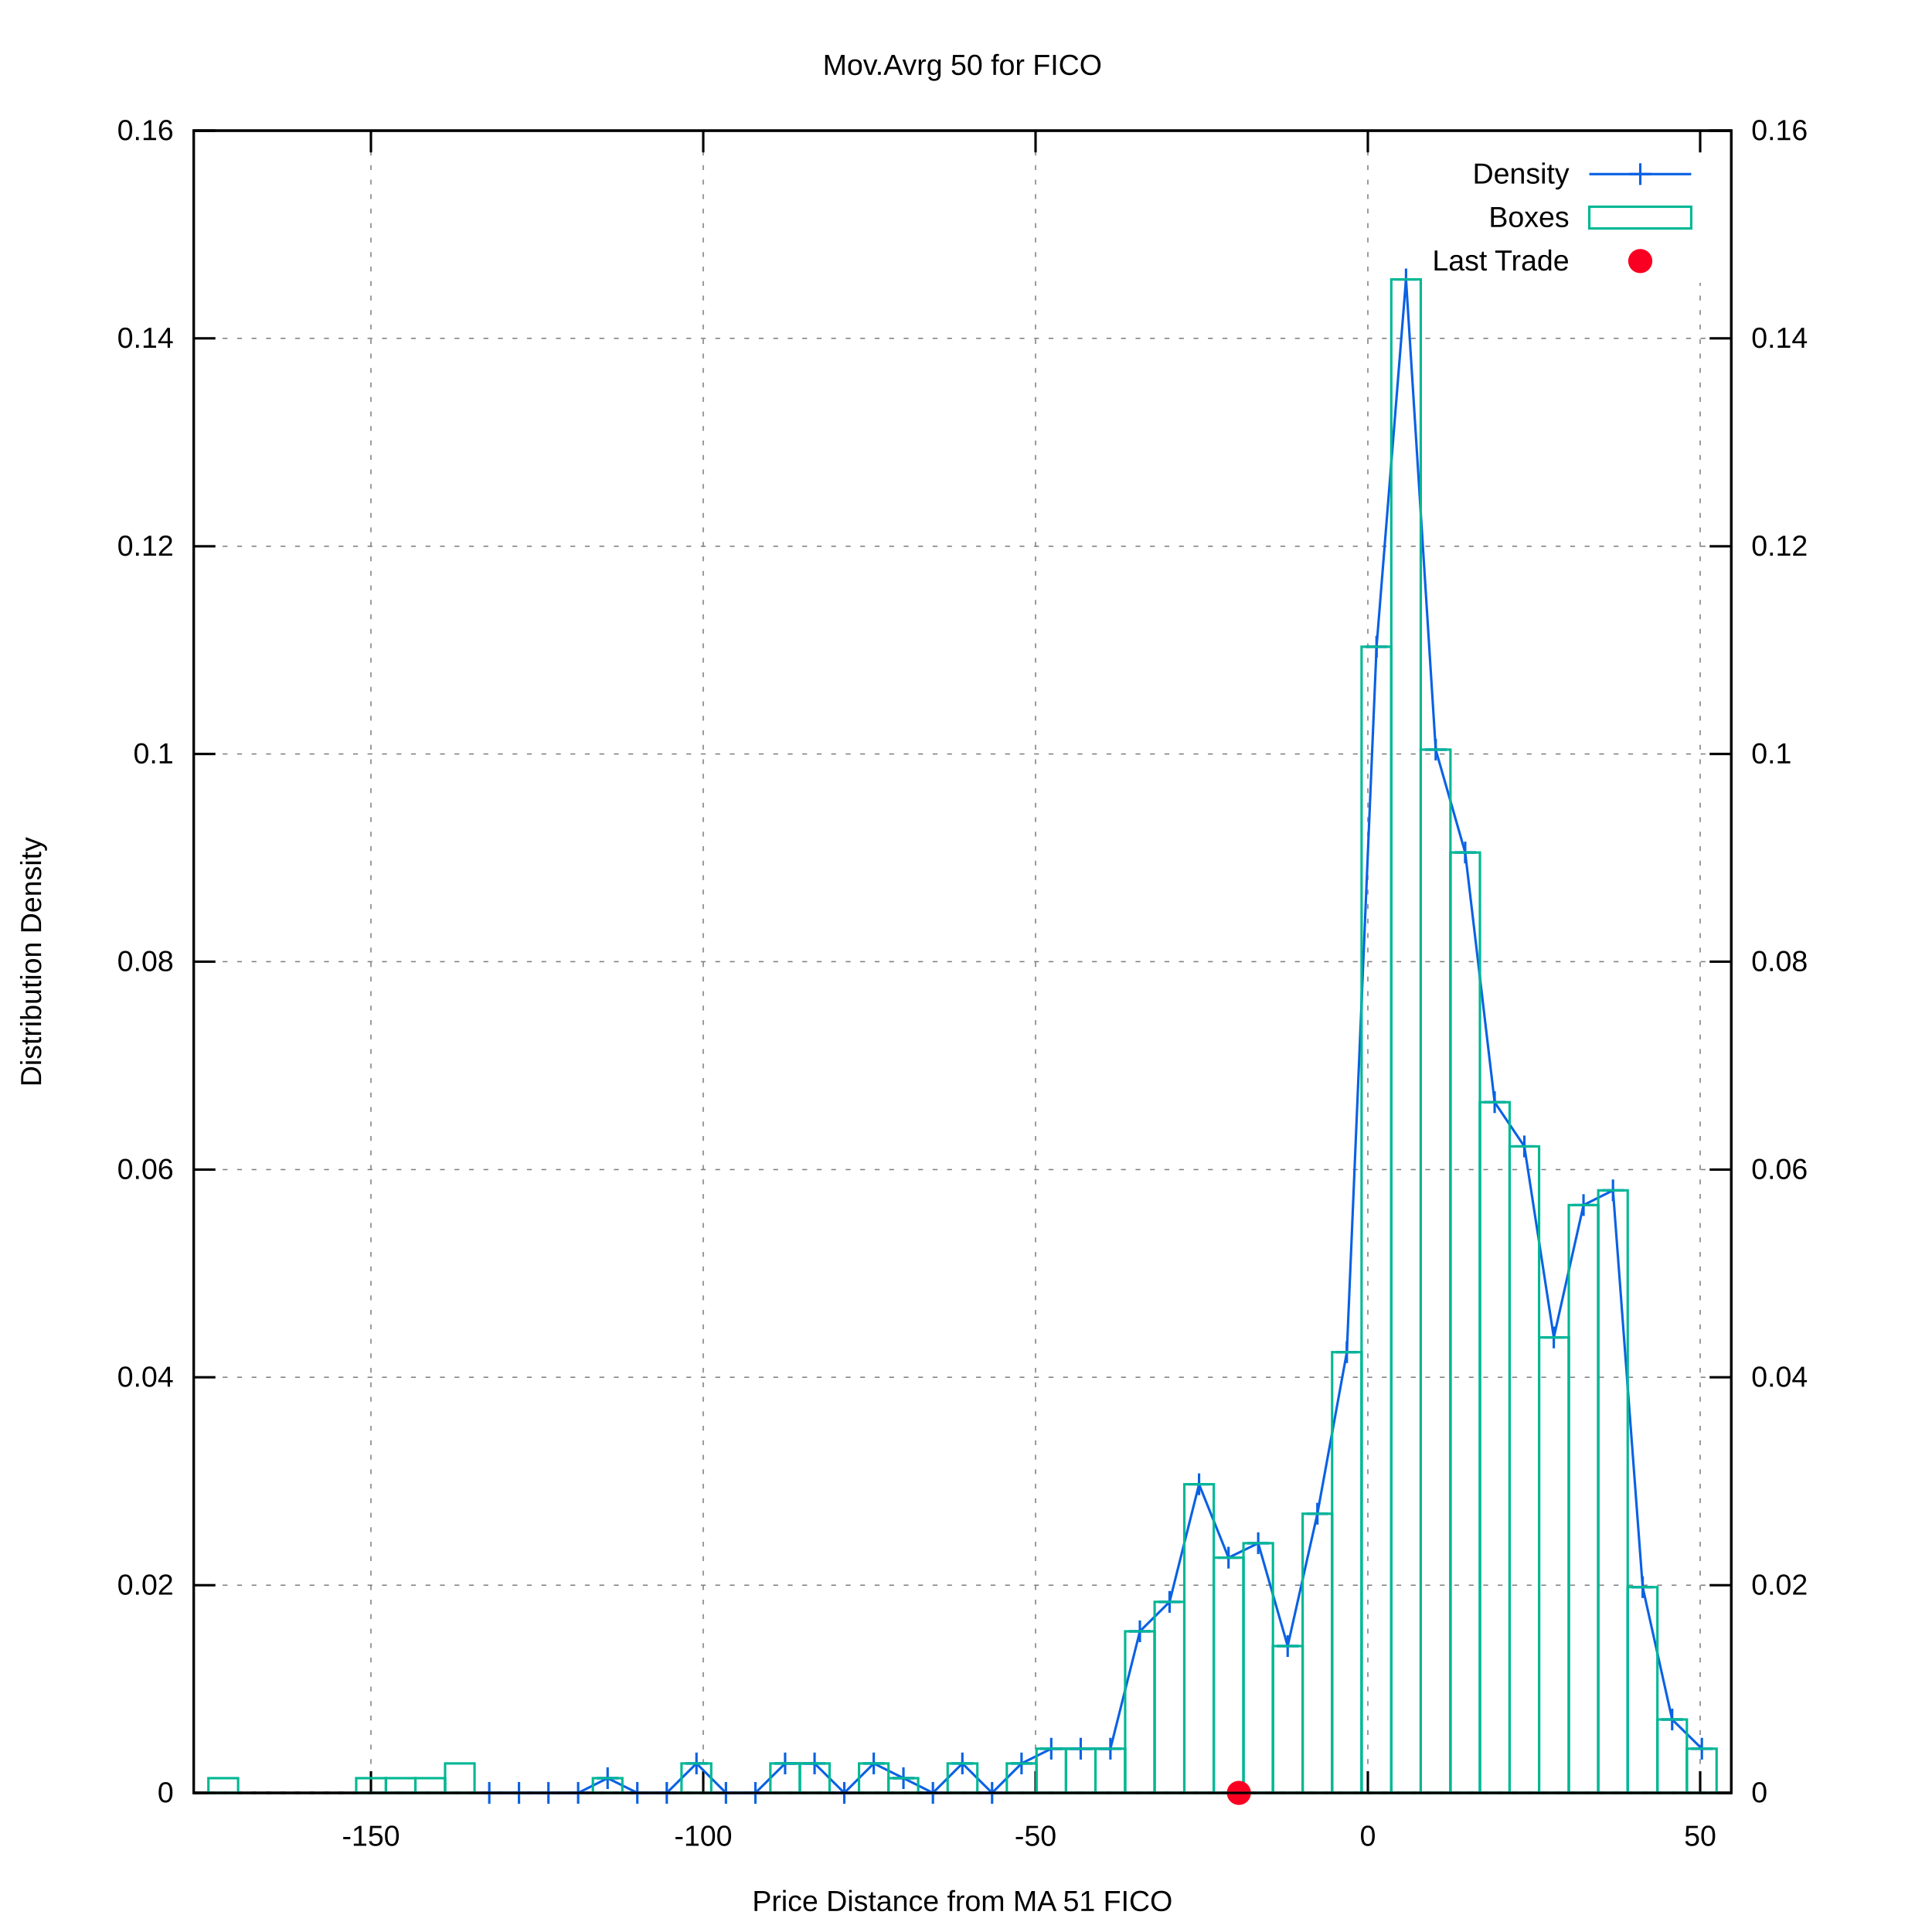
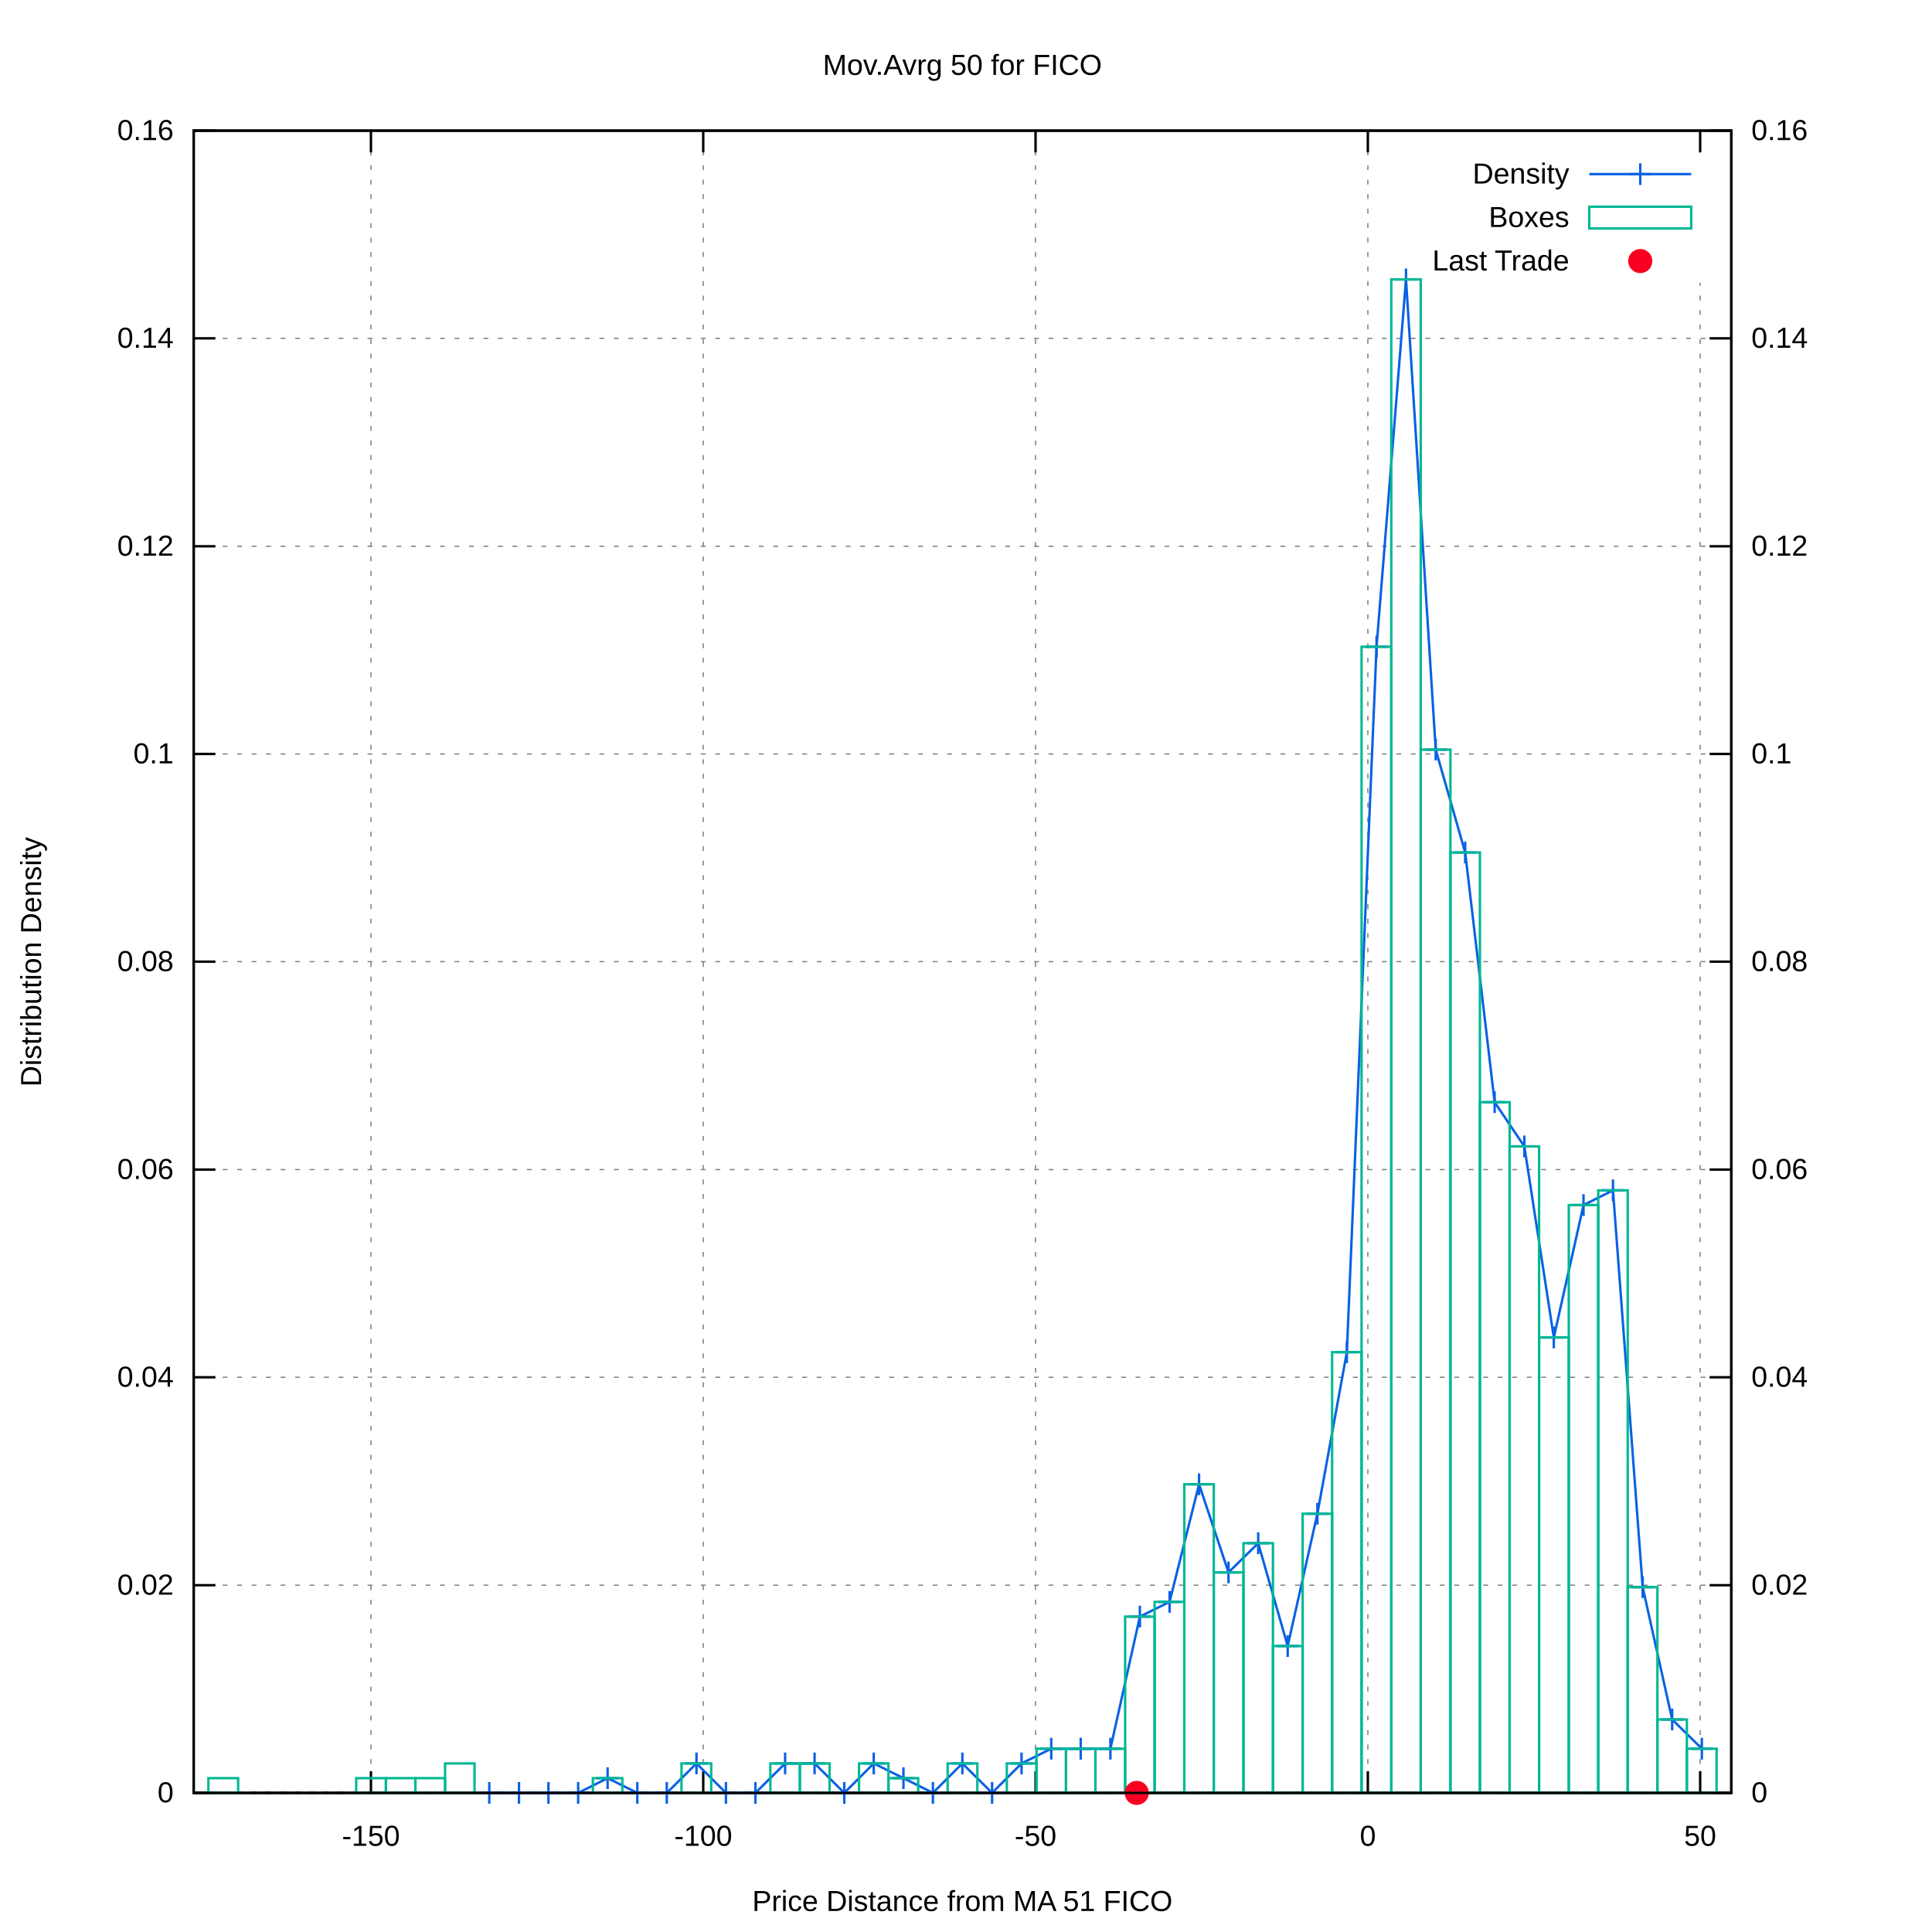
<svg xmlns="http://www.w3.org/2000/svg" xmlns:xlink="http://www.w3.org/1999/xlink" viewBox="0 0 800 800">
  <g id="gnuplot_canvas">
    <rect x="0" y="0" width="800" height="800" fill="#ffffff" />
    <defs>
      <circle id="gpDot" r="0.5" stroke-width="0.5" />
      <path id="gpPt0" stroke-width="0.222" stroke="currentColor" d="M-1,0 h2 M0,-1 v2" />
      <path id="gpPt1" stroke-width="0.222" stroke="currentColor" d="M-1,-1 L1,1 M1,-1 L-1,1" />
      <path id="gpPt2" stroke-width="0.222" stroke="currentColor" d="M-1,0 L1,0 M0,-1 L0,1 M-1,-1 L1,1 M-1,1 L1,-1" />
      <rect id="gpPt3" stroke-width="0.222" stroke="currentColor" x="-1" y="-1" width="2" height="2" />
      <rect id="gpPt4" stroke-width="0.222" stroke="currentColor" fill="currentColor" x="-1" y="-1" width="2" height="2" />
      <circle id="gpPt5" stroke-width="0.222" stroke="currentColor" cx="0" cy="0" r="1" />
      <use xlink:href="#gpPt5" id="gpPt6" fill="currentColor" stroke="none" />
      <path id="gpPt7" stroke-width="0.222" stroke="currentColor" d="M0,-1.33 L-1.33,0.67 L1.33,0.67 z" />
      <use xlink:href="#gpPt7" id="gpPt8" fill="currentColor" stroke="none" />
      <use xlink:href="#gpPt7" id="gpPt9" stroke="currentColor" transform="rotate(180)" />
      <use xlink:href="#gpPt9" id="gpPt10" fill="currentColor" stroke="none" />
      <use xlink:href="#gpPt3" id="gpPt11" stroke="currentColor" transform="rotate(45)" />
      <use xlink:href="#gpPt11" id="gpPt12" fill="currentColor" stroke="none" />
      <path id="gpPt13" stroke-width="0.222" stroke="currentColor" d="M0,1.330 L1.265,0.411 L0.782,-1.067 L-0.782,-1.076 L-1.265,0.411 z" />
      <use xlink:href="#gpPt13" id="gpPt14" fill="currentColor" stroke="none" />
      <filter id="textbox" filterUnits="objectBoundingBox" x="0" y="0" height="1" width="1">
        <feFlood flood-color="#FFFFFF" flood-opacity="1" result="bgnd" />
        <feComposite in="SourceGraphic" in2="bgnd" operator="atop" />
      </filter>
      <filter id="greybox" filterUnits="objectBoundingBox" x="0" y="0" height="1" width="1">
        <feFlood flood-color="lightgrey" flood-opacity="1" result="grey" />
        <feComposite in="SourceGraphic" in2="grey" operator="atop" />
      </filter>
    </defs>
    <g fill="none" color="#FFFFFF" stroke="black" stroke-width="1.00" stroke-linecap="butt" stroke-linejoin="miter">
</g>
    <g fill="none" color="black" stroke="currentColor" stroke-width="1.00" stroke-linecap="butt" stroke-linejoin="miter">
</g>
    <g fill="none" color="black" stroke="black" stroke-width="0.50" stroke-linecap="butt" stroke-linejoin="miter">
</g>
    <g fill="none" color="gray" stroke="currentColor" stroke-width="0.50" stroke-linecap="butt" stroke-linejoin="miter">
      <path stroke="gray" stroke-dasharray="2,4" class="gridline" d="M80.2,742.4 L716.9,742.4  " />
    </g>
    <g fill="none" color="gray" stroke="gray" stroke-width="1.00" stroke-linecap="butt" stroke-linejoin="miter">
</g>
    <g fill="none" color="black" stroke="currentColor" stroke-width="1.00" stroke-linecap="butt" stroke-linejoin="miter">
      <path stroke="black" d="M80.2,742.4 L89.2,742.4  " />
      <g transform="translate(71.9,746.3)" stroke="none" fill="black" font-family="arial" font-size="12.00" text-anchor="end">
        <text>
          <tspan font-family="arial"> 0</tspan>
        </text>
      </g>
    </g>
    <g fill="none" color="black" stroke="currentColor" stroke-width="1.00" stroke-linecap="butt" stroke-linejoin="miter">
</g>
    <g fill="none" color="black" stroke="black" stroke-width="0.50" stroke-linecap="butt" stroke-linejoin="miter">
</g>
    <g fill="none" color="gray" stroke="currentColor" stroke-width="0.50" stroke-linecap="butt" stroke-linejoin="miter">
      <path stroke="gray" stroke-dasharray="2,4" class="gridline" d="M80.2,656.4 L716.9,656.4  " />
    </g>
    <g fill="none" color="gray" stroke="gray" stroke-width="1.00" stroke-linecap="butt" stroke-linejoin="miter">
</g>
    <g fill="none" color="black" stroke="currentColor" stroke-width="1.00" stroke-linecap="butt" stroke-linejoin="miter">
      <path stroke="black" d="M80.2,656.4 L89.2,656.4  " />
      <g transform="translate(71.9,660.3)" stroke="none" fill="black" font-family="arial" font-size="12.00" text-anchor="end">
        <text>
          <tspan font-family="arial"> 0.02</tspan>
        </text>
      </g>
    </g>
    <g fill="none" color="black" stroke="currentColor" stroke-width="1.00" stroke-linecap="butt" stroke-linejoin="miter">
</g>
    <g fill="none" color="black" stroke="black" stroke-width="0.50" stroke-linecap="butt" stroke-linejoin="miter">
</g>
    <g fill="none" color="gray" stroke="currentColor" stroke-width="0.50" stroke-linecap="butt" stroke-linejoin="miter">
      <path stroke="gray" stroke-dasharray="2,4" class="gridline" d="M80.2,570.3 L716.9,570.3  " />
    </g>
    <g fill="none" color="gray" stroke="gray" stroke-width="1.00" stroke-linecap="butt" stroke-linejoin="miter">
</g>
    <g fill="none" color="black" stroke="currentColor" stroke-width="1.00" stroke-linecap="butt" stroke-linejoin="miter">
      <path stroke="black" d="M80.2,570.3 L89.2,570.3  " />
      <g transform="translate(71.9,574.2)" stroke="none" fill="black" font-family="arial" font-size="12.00" text-anchor="end">
        <text>
          <tspan font-family="arial"> 0.04</tspan>
        </text>
      </g>
    </g>
    <g fill="none" color="black" stroke="currentColor" stroke-width="1.00" stroke-linecap="butt" stroke-linejoin="miter">
</g>
    <g fill="none" color="black" stroke="black" stroke-width="0.50" stroke-linecap="butt" stroke-linejoin="miter">
</g>
    <g fill="none" color="gray" stroke="currentColor" stroke-width="0.50" stroke-linecap="butt" stroke-linejoin="miter">
      <path stroke="gray" stroke-dasharray="2,4" class="gridline" d="M80.2,484.3 L716.9,484.3  " />
    </g>
    <g fill="none" color="gray" stroke="gray" stroke-width="1.00" stroke-linecap="butt" stroke-linejoin="miter">
</g>
    <g fill="none" color="black" stroke="currentColor" stroke-width="1.00" stroke-linecap="butt" stroke-linejoin="miter">
      <path stroke="black" d="M80.2,484.3 L89.2,484.3  " />
      <g transform="translate(71.9,488.2)" stroke="none" fill="black" font-family="arial" font-size="12.00" text-anchor="end">
        <text>
          <tspan font-family="arial"> 0.06</tspan>
        </text>
      </g>
    </g>
    <g fill="none" color="black" stroke="currentColor" stroke-width="1.00" stroke-linecap="butt" stroke-linejoin="miter">
</g>
    <g fill="none" color="black" stroke="black" stroke-width="0.50" stroke-linecap="butt" stroke-linejoin="miter">
</g>
    <g fill="none" color="gray" stroke="currentColor" stroke-width="0.50" stroke-linecap="butt" stroke-linejoin="miter">
      <path stroke="gray" stroke-dasharray="2,4" class="gridline" d="M80.2,398.2 L716.9,398.2  " />
    </g>
    <g fill="none" color="gray" stroke="gray" stroke-width="1.00" stroke-linecap="butt" stroke-linejoin="miter">
</g>
    <g fill="none" color="black" stroke="currentColor" stroke-width="1.00" stroke-linecap="butt" stroke-linejoin="miter">
      <path stroke="black" d="M80.2,398.2 L89.2,398.2  " />
      <g transform="translate(71.9,402.1)" stroke="none" fill="black" font-family="arial" font-size="12.00" text-anchor="end">
        <text>
          <tspan font-family="arial"> 0.08</tspan>
        </text>
      </g>
    </g>
    <g fill="none" color="black" stroke="currentColor" stroke-width="1.00" stroke-linecap="butt" stroke-linejoin="miter">
</g>
    <g fill="none" color="black" stroke="black" stroke-width="0.50" stroke-linecap="butt" stroke-linejoin="miter">
</g>
    <g fill="none" color="gray" stroke="currentColor" stroke-width="0.50" stroke-linecap="butt" stroke-linejoin="miter">
      <path stroke="gray" stroke-dasharray="2,4" class="gridline" d="M80.2,312.2 L716.9,312.2  " />
    </g>
    <g fill="none" color="gray" stroke="gray" stroke-width="1.00" stroke-linecap="butt" stroke-linejoin="miter">
</g>
    <g fill="none" color="black" stroke="currentColor" stroke-width="1.00" stroke-linecap="butt" stroke-linejoin="miter">
      <path stroke="black" d="M80.2,312.2 L89.2,312.2  " />
      <g transform="translate(71.9,316.1)" stroke="none" fill="black" font-family="arial" font-size="12.00" text-anchor="end">
        <text>
          <tspan font-family="arial"> 0.1</tspan>
        </text>
      </g>
    </g>
    <g fill="none" color="black" stroke="currentColor" stroke-width="1.00" stroke-linecap="butt" stroke-linejoin="miter">
</g>
    <g fill="none" color="black" stroke="black" stroke-width="0.50" stroke-linecap="butt" stroke-linejoin="miter">
</g>
    <g fill="none" color="gray" stroke="currentColor" stroke-width="0.50" stroke-linecap="butt" stroke-linejoin="miter">
      <path stroke="gray" stroke-dasharray="2,4" class="gridline" d="M80.2,226.2 L716.9,226.2  " />
    </g>
    <g fill="none" color="gray" stroke="gray" stroke-width="1.00" stroke-linecap="butt" stroke-linejoin="miter">
</g>
    <g fill="none" color="black" stroke="currentColor" stroke-width="1.00" stroke-linecap="butt" stroke-linejoin="miter">
      <path stroke="black" d="M80.2,226.2 L89.2,226.2  " />
      <g transform="translate(71.9,230.1)" stroke="none" fill="black" font-family="arial" font-size="12.00" text-anchor="end">
        <text>
          <tspan font-family="arial"> 0.12</tspan>
        </text>
      </g>
    </g>
    <g fill="none" color="black" stroke="currentColor" stroke-width="1.00" stroke-linecap="butt" stroke-linejoin="miter">
</g>
    <g fill="none" color="black" stroke="black" stroke-width="0.50" stroke-linecap="butt" stroke-linejoin="miter">
</g>
    <g fill="none" color="gray" stroke="currentColor" stroke-width="0.50" stroke-linecap="butt" stroke-linejoin="miter">
      <path stroke="gray" stroke-dasharray="2,4" class="gridline" d="M80.2,140.1 L716.9,140.1  " />
    </g>
    <g fill="none" color="gray" stroke="gray" stroke-width="1.00" stroke-linecap="butt" stroke-linejoin="miter">
</g>
    <g fill="none" color="black" stroke="currentColor" stroke-width="1.00" stroke-linecap="butt" stroke-linejoin="miter">
      <path stroke="black" d="M80.2,140.1 L89.2,140.1  " />
      <g transform="translate(71.9,144.0)" stroke="none" fill="black" font-family="arial" font-size="12.00" text-anchor="end">
        <text>
          <tspan font-family="arial"> 0.14</tspan>
        </text>
      </g>
    </g>
    <g fill="none" color="black" stroke="currentColor" stroke-width="1.00" stroke-linecap="butt" stroke-linejoin="miter">
</g>
    <g fill="none" color="black" stroke="black" stroke-width="0.50" stroke-linecap="butt" stroke-linejoin="miter">
</g>
    <g fill="none" color="gray" stroke="currentColor" stroke-width="0.50" stroke-linecap="butt" stroke-linejoin="miter">
      <path stroke="gray" stroke-dasharray="2,4" class="gridline" d="M80.2,54.1 L716.9,54.1  " />
    </g>
    <g fill="none" color="gray" stroke="gray" stroke-width="1.00" stroke-linecap="butt" stroke-linejoin="miter">
</g>
    <g fill="none" color="black" stroke="currentColor" stroke-width="1.00" stroke-linecap="butt" stroke-linejoin="miter">
      <path stroke="black" d="M80.2,54.1 L89.2,54.1  " />
      <g transform="translate(71.9,58.0)" stroke="none" fill="black" font-family="arial" font-size="12.00" text-anchor="end">
        <text>
          <tspan font-family="arial"> 0.16</tspan>
        </text>
      </g>
    </g>
    <g fill="none" color="black" stroke="currentColor" stroke-width="1.00" stroke-linecap="butt" stroke-linejoin="miter">
</g>
    <g fill="none" color="black" stroke="black" stroke-width="0.50" stroke-linecap="butt" stroke-linejoin="miter">
</g>
    <g fill="none" color="gray" stroke="currentColor" stroke-width="0.50" stroke-linecap="butt" stroke-linejoin="miter">
      <path stroke="gray" stroke-dasharray="2,4" class="gridline" d="M153.6,742.4 L153.6,54.1  " />
    </g>
    <g fill="none" color="gray" stroke="gray" stroke-width="1.00" stroke-linecap="butt" stroke-linejoin="miter">
</g>
    <g fill="none" color="black" stroke="currentColor" stroke-width="1.00" stroke-linecap="butt" stroke-linejoin="miter">
      <path stroke="black" d="M153.6,742.4 L153.6,733.4 M153.6,54.1 L153.6,63.1  " />
      <g transform="translate(153.6,764.3)" stroke="none" fill="black" font-family="arial" font-size="12.00" text-anchor="middle">
        <text>
          <tspan font-family="arial">-150</tspan>
        </text>
      </g>
    </g>
    <g fill="none" color="black" stroke="currentColor" stroke-width="1.00" stroke-linecap="butt" stroke-linejoin="miter">
</g>
    <g fill="none" color="black" stroke="black" stroke-width="0.50" stroke-linecap="butt" stroke-linejoin="miter">
</g>
    <g fill="none" color="gray" stroke="currentColor" stroke-width="0.50" stroke-linecap="butt" stroke-linejoin="miter">
      <path stroke="gray" stroke-dasharray="2,4" class="gridline" d="M291.2,742.4 L291.2,54.1  " />
    </g>
    <g fill="none" color="gray" stroke="gray" stroke-width="1.00" stroke-linecap="butt" stroke-linejoin="miter">
</g>
    <g fill="none" color="black" stroke="currentColor" stroke-width="1.00" stroke-linecap="butt" stroke-linejoin="miter">
      <path stroke="black" d="M291.2,742.4 L291.2,733.4 M291.2,54.1 L291.2,63.1  " />
      <g transform="translate(291.2,764.3)" stroke="none" fill="black" font-family="arial" font-size="12.00" text-anchor="middle">
        <text>
          <tspan font-family="arial">-100</tspan>
        </text>
      </g>
    </g>
    <g fill="none" color="black" stroke="currentColor" stroke-width="1.00" stroke-linecap="butt" stroke-linejoin="miter">
</g>
    <g fill="none" color="black" stroke="black" stroke-width="0.50" stroke-linecap="butt" stroke-linejoin="miter">
</g>
    <g fill="none" color="gray" stroke="currentColor" stroke-width="0.50" stroke-linecap="butt" stroke-linejoin="miter">
      <path stroke="gray" stroke-dasharray="2,4" class="gridline" d="M428.8,742.4 L428.8,54.1  " />
    </g>
    <g fill="none" color="gray" stroke="gray" stroke-width="1.00" stroke-linecap="butt" stroke-linejoin="miter">
</g>
    <g fill="none" color="black" stroke="currentColor" stroke-width="1.00" stroke-linecap="butt" stroke-linejoin="miter">
      <path stroke="black" d="M428.8,742.4 L428.8,733.4 M428.8,54.1 L428.8,63.1  " />
      <g transform="translate(428.8,764.3)" stroke="none" fill="black" font-family="arial" font-size="12.00" text-anchor="middle">
        <text>
          <tspan font-family="arial">-50</tspan>
        </text>
      </g>
    </g>
    <g fill="none" color="black" stroke="currentColor" stroke-width="1.00" stroke-linecap="butt" stroke-linejoin="miter">
</g>
    <g fill="none" color="black" stroke="black" stroke-width="0.50" stroke-linecap="butt" stroke-linejoin="miter">
</g>
    <g fill="none" color="gray" stroke="currentColor" stroke-width="0.50" stroke-linecap="butt" stroke-linejoin="miter">
      <path stroke="gray" stroke-dasharray="2,4" class="gridline" d="M566.4,742.4 L566.4,54.1  " />
    </g>
    <g fill="none" color="gray" stroke="gray" stroke-width="1.00" stroke-linecap="butt" stroke-linejoin="miter">
</g>
    <g fill="none" color="black" stroke="currentColor" stroke-width="1.00" stroke-linecap="butt" stroke-linejoin="miter">
      <path stroke="black" d="M566.4,742.4 L566.4,733.4 M566.4,54.1 L566.4,63.1  " />
      <g transform="translate(566.4,764.3)" stroke="none" fill="black" font-family="arial" font-size="12.00" text-anchor="middle">
        <text>
          <tspan font-family="arial"> 0</tspan>
        </text>
      </g>
    </g>
    <g fill="none" color="black" stroke="currentColor" stroke-width="1.00" stroke-linecap="butt" stroke-linejoin="miter">
</g>
    <g fill="none" color="black" stroke="black" stroke-width="0.50" stroke-linecap="butt" stroke-linejoin="miter">
</g>
    <g fill="none" color="gray" stroke="currentColor" stroke-width="0.50" stroke-linecap="butt" stroke-linejoin="miter">
      <path stroke="gray" stroke-dasharray="2,4" class="gridline" d="M704.0,742.4 L704.0,117.1 M704.0,63.1 L704.0,54.1  " />
    </g>
    <g fill="none" color="gray" stroke="gray" stroke-width="1.00" stroke-linecap="butt" stroke-linejoin="miter">
</g>
    <g fill="none" color="black" stroke="currentColor" stroke-width="1.00" stroke-linecap="butt" stroke-linejoin="miter">
      <path stroke="black" d="M704.0,742.4 L704.0,733.4 M704.0,54.1 L704.0,63.1  " />
      <g transform="translate(704.0,764.3)" stroke="none" fill="black" font-family="arial" font-size="12.00" text-anchor="middle">
        <text>
          <tspan font-family="arial"> 50</tspan>
        </text>
      </g>
    </g>
    <g fill="none" color="black" stroke="currentColor" stroke-width="1.00" stroke-linecap="butt" stroke-linejoin="miter">
      <path stroke="black" d="M716.9,742.4 L707.9,742.4  " />
      <g transform="translate(725.2,746.3)" stroke="none" fill="black" font-family="arial" font-size="12.00" text-anchor="start">
        <text>
          <tspan font-family="arial"> 0</tspan>
        </text>
      </g>
    </g>
    <g fill="none" color="black" stroke="currentColor" stroke-width="1.00" stroke-linecap="butt" stroke-linejoin="miter">
      <path stroke="black" d="M716.9,656.4 L707.9,656.4  " />
      <g transform="translate(725.2,660.3)" stroke="none" fill="black" font-family="arial" font-size="12.00" text-anchor="start">
        <text>
          <tspan font-family="arial"> 0.02</tspan>
        </text>
      </g>
    </g>
    <g fill="none" color="black" stroke="currentColor" stroke-width="1.00" stroke-linecap="butt" stroke-linejoin="miter">
      <path stroke="black" d="M716.9,570.3 L707.9,570.3  " />
      <g transform="translate(725.2,574.2)" stroke="none" fill="black" font-family="arial" font-size="12.00" text-anchor="start">
        <text>
          <tspan font-family="arial"> 0.04</tspan>
        </text>
      </g>
    </g>
    <g fill="none" color="black" stroke="currentColor" stroke-width="1.00" stroke-linecap="butt" stroke-linejoin="miter">
      <path stroke="black" d="M716.9,484.3 L707.9,484.3  " />
      <g transform="translate(725.2,488.2)" stroke="none" fill="black" font-family="arial" font-size="12.00" text-anchor="start">
        <text>
          <tspan font-family="arial"> 0.06</tspan>
        </text>
      </g>
    </g>
    <g fill="none" color="black" stroke="currentColor" stroke-width="1.00" stroke-linecap="butt" stroke-linejoin="miter">
      <path stroke="black" d="M716.9,398.2 L707.9,398.2  " />
      <g transform="translate(725.2,402.1)" stroke="none" fill="black" font-family="arial" font-size="12.00" text-anchor="start">
        <text>
          <tspan font-family="arial"> 0.08</tspan>
        </text>
      </g>
    </g>
    <g fill="none" color="black" stroke="currentColor" stroke-width="1.00" stroke-linecap="butt" stroke-linejoin="miter">
      <path stroke="black" d="M716.9,312.2 L707.9,312.2  " />
      <g transform="translate(725.2,316.1)" stroke="none" fill="black" font-family="arial" font-size="12.00" text-anchor="start">
        <text>
          <tspan font-family="arial"> 0.1</tspan>
        </text>
      </g>
    </g>
    <g fill="none" color="black" stroke="currentColor" stroke-width="1.00" stroke-linecap="butt" stroke-linejoin="miter">
      <path stroke="black" d="M716.9,226.2 L707.9,226.2  " />
      <g transform="translate(725.2,230.1)" stroke="none" fill="black" font-family="arial" font-size="12.00" text-anchor="start">
        <text>
          <tspan font-family="arial"> 0.12</tspan>
        </text>
      </g>
    </g>
    <g fill="none" color="black" stroke="currentColor" stroke-width="1.00" stroke-linecap="butt" stroke-linejoin="miter">
      <path stroke="black" d="M716.9,140.1 L707.9,140.1  " />
      <g transform="translate(725.2,144.0)" stroke="none" fill="black" font-family="arial" font-size="12.00" text-anchor="start">
        <text>
          <tspan font-family="arial"> 0.14</tspan>
        </text>
      </g>
    </g>
    <g fill="none" color="black" stroke="currentColor" stroke-width="1.00" stroke-linecap="butt" stroke-linejoin="miter">
      <path stroke="black" d="M716.9,54.1 L707.9,54.1  " />
      <g transform="translate(725.2,58.0)" stroke="none" fill="black" font-family="arial" font-size="12.00" text-anchor="start">
        <text>
          <tspan font-family="arial"> 0.16</tspan>
        </text>
      </g>
    </g>
    <g fill="none" color="black" stroke="currentColor" stroke-width="1.00" stroke-linecap="butt" stroke-linejoin="miter">
</g>
    <g fill="none" color="gray" stroke="currentColor" stroke-width="1.00" stroke-linecap="butt" stroke-linejoin="miter">
      <path stroke="black" stroke-dasharray="2,4" d="M80.2,742.4 L716.9,742.4  " />
    </g>
    <g fill="none" color="black" stroke="currentColor" stroke-width="1.00" stroke-linecap="butt" stroke-linejoin="miter">
      <path stroke="black" d="M80.2,54.1 L80.2,742.4 L716.9,742.4 L716.9,54.1 L80.2,54.1 Z  " />
    </g>
    <g fill="none" color="black" stroke="currentColor" stroke-width="1.00" stroke-linecap="butt" stroke-linejoin="miter">
      <g transform="translate(17.0,398.3) rotate(270)" stroke="none" fill="black" font-family="arial" font-size="12.00" text-anchor="middle">
        <text>
          <tspan font-family="arial">Distribution Density</tspan>
        </text>
      </g>
    </g>
    <g fill="none" color="black" stroke="currentColor" stroke-width="1.00" stroke-linecap="butt" stroke-linejoin="miter">
      <g transform="translate(398.5,791.3)" stroke="none" fill="black" font-family="arial" font-size="12.00" text-anchor="middle">
        <text>
          <tspan font-family="arial">Price Distance from MA 51 FICO</tspan>
        </text>
      </g>
    </g>
    <g fill="none" color="black" stroke="currentColor" stroke-width="1.00" stroke-linecap="butt" stroke-linejoin="miter">
      <g transform="translate(398.5,31.0)" stroke="none" fill="black" font-family="arial" font-size="12.00" text-anchor="middle">
        <text>
          <tspan font-family="arial">Mov.Avrg 50 for FICO </tspan>
        </text>
      </g>
    </g>
    <g id="gnuplot_plot_1">
      <g fill="none" color="black" stroke="currentColor" stroke-width="1.00" stroke-linecap="butt" stroke-linejoin="miter">
        <g transform="translate(649.8,76.0)" stroke="none" fill="black" font-family="arial" font-size="12.00" text-anchor="end">
          <text>
            <tspan font-family="arial">Density</tspan>
          </text>
        </g>
      </g>
      <g fill="none" color="black" stroke="currentColor" stroke-width="1.00" stroke-linecap="butt" stroke-linejoin="miter">
-         <path stroke="rgb(  9,  97, 228)" d="M658.1,72.1 L700.3,72.1 M202.6,742.4 L214.9,742.4 L227.1,742.4 L239.4,742.4 L251.6,736.3 L263.9,742.4   L276.1,742.4 L288.4,730.2 L300.6,742.4 L312.8,742.4 L325.1,730.2 L337.3,730.2 L349.6,742.4 L361.8,730.2   L374.1,736.3 L386.3,742.4 L398.5,730.2 L410.8,742.4 L423.0,730.2 L435.3,724.1 L447.5,724.1 L459.8,724.1   L472.0,675.5 L484.3,663.3 L496.5,614.6 L508.7,645.0 L521.0,639.0 L533.2,681.6 L545.5,626.8 L557.7,559.9   L570.0,267.8 L582.2,115.7 L594.5,310.4 L606.7,353.0 L618.9,456.4 L631.2,474.7 L643.4,553.8 L655.7,499.0   L667.9,492.9 L680.2,657.2 L692.4,712.0 L704.7,724.1  " />
+         <path stroke="rgb(  9,  97, 228)" d="M658.1,72.1 L700.3,72.1 M202.6,742.4 L214.9,742.4 L227.1,742.4 L239.4,742.4 L251.6,736.3 L263.9,742.4   L276.1,742.4 L288.4,730.2 L300.6,742.4 L312.8,742.4 L325.1,730.2 L337.3,730.2 L349.6,742.4 L361.8,730.2   L374.1,736.3 L386.3,742.4 L398.5,730.2 L410.8,742.4 L423.0,730.2 L435.3,724.1 L447.5,724.1 L459.8,724.1   L472.0,669.4 L484.3,663.3 L496.5,614.6 L508.7,651.1 L521.0,639.0 L533.2,681.6 L545.5,626.8 L557.7,559.9   L570.0,267.8 L582.2,115.7 L594.5,310.4 L606.7,353.0 L618.9,456.4 L631.2,474.7 L643.4,553.8 L655.7,499.0   L667.9,492.9 L680.2,657.2 L692.4,712.0 L704.7,724.1  " />
        <use xlink:href="#gpPt0" transform="translate(202.6,742.4) scale(4.50)" color="rgb(  9,  97, 228)" />
        <use xlink:href="#gpPt0" transform="translate(214.9,742.4) scale(4.50)" color="rgb(  9,  97, 228)" />
        <use xlink:href="#gpPt0" transform="translate(227.1,742.4) scale(4.50)" color="rgb(  9,  97, 228)" />
        <use xlink:href="#gpPt0" transform="translate(239.4,742.4) scale(4.50)" color="rgb(  9,  97, 228)" />
        <use xlink:href="#gpPt0" transform="translate(251.6,736.3) scale(4.50)" color="rgb(  9,  97, 228)" />
        <use xlink:href="#gpPt0" transform="translate(263.9,742.4) scale(4.50)" color="rgb(  9,  97, 228)" />
        <use xlink:href="#gpPt0" transform="translate(276.1,742.4) scale(4.50)" color="rgb(  9,  97, 228)" />
        <use xlink:href="#gpPt0" transform="translate(288.4,730.2) scale(4.50)" color="rgb(  9,  97, 228)" />
        <use xlink:href="#gpPt0" transform="translate(300.6,742.4) scale(4.50)" color="rgb(  9,  97, 228)" />
        <use xlink:href="#gpPt0" transform="translate(312.8,742.4) scale(4.50)" color="rgb(  9,  97, 228)" />
        <use xlink:href="#gpPt0" transform="translate(325.1,730.2) scale(4.50)" color="rgb(  9,  97, 228)" />
        <use xlink:href="#gpPt0" transform="translate(337.3,730.2) scale(4.50)" color="rgb(  9,  97, 228)" />
        <use xlink:href="#gpPt0" transform="translate(349.6,742.4) scale(4.50)" color="rgb(  9,  97, 228)" />
        <use xlink:href="#gpPt0" transform="translate(361.8,730.2) scale(4.50)" color="rgb(  9,  97, 228)" />
        <use xlink:href="#gpPt0" transform="translate(374.1,736.3) scale(4.50)" color="rgb(  9,  97, 228)" />
        <use xlink:href="#gpPt0" transform="translate(386.3,742.4) scale(4.50)" color="rgb(  9,  97, 228)" />
        <use xlink:href="#gpPt0" transform="translate(398.5,730.2) scale(4.50)" color="rgb(  9,  97, 228)" />
        <use xlink:href="#gpPt0" transform="translate(410.8,742.4) scale(4.50)" color="rgb(  9,  97, 228)" />
        <use xlink:href="#gpPt0" transform="translate(423.0,730.2) scale(4.50)" color="rgb(  9,  97, 228)" />
        <use xlink:href="#gpPt0" transform="translate(435.3,724.1) scale(4.50)" color="rgb(  9,  97, 228)" />
        <use xlink:href="#gpPt0" transform="translate(447.5,724.1) scale(4.50)" color="rgb(  9,  97, 228)" />
        <use xlink:href="#gpPt0" transform="translate(459.8,724.1) scale(4.50)" color="rgb(  9,  97, 228)" />
-         <use xlink:href="#gpPt0" transform="translate(472.0,675.5) scale(4.50)" color="rgb(  9,  97, 228)" />
+         <use xlink:href="#gpPt0" transform="translate(472.0,669.4) scale(4.50)" color="rgb(  9,  97, 228)" />
        <use xlink:href="#gpPt0" transform="translate(484.3,663.3) scale(4.50)" color="rgb(  9,  97, 228)" />
        <use xlink:href="#gpPt0" transform="translate(496.5,614.6) scale(4.50)" color="rgb(  9,  97, 228)" />
-         <use xlink:href="#gpPt0" transform="translate(508.7,645.0) scale(4.50)" color="rgb(  9,  97, 228)" />
+         <use xlink:href="#gpPt0" transform="translate(508.7,651.1) scale(4.50)" color="rgb(  9,  97, 228)" />
        <use xlink:href="#gpPt0" transform="translate(521.0,639.0) scale(4.50)" color="rgb(  9,  97, 228)" />
        <use xlink:href="#gpPt0" transform="translate(533.2,681.6) scale(4.50)" color="rgb(  9,  97, 228)" />
        <use xlink:href="#gpPt0" transform="translate(545.5,626.8) scale(4.50)" color="rgb(  9,  97, 228)" />
        <use xlink:href="#gpPt0" transform="translate(557.7,559.9) scale(4.50)" color="rgb(  9,  97, 228)" />
        <use xlink:href="#gpPt0" transform="translate(570.0,267.8) scale(4.50)" color="rgb(  9,  97, 228)" />
        <use xlink:href="#gpPt0" transform="translate(582.2,115.7) scale(4.50)" color="rgb(  9,  97, 228)" />
        <use xlink:href="#gpPt0" transform="translate(594.5,310.4) scale(4.50)" color="rgb(  9,  97, 228)" />
        <use xlink:href="#gpPt0" transform="translate(606.7,353.0) scale(4.50)" color="rgb(  9,  97, 228)" />
        <use xlink:href="#gpPt0" transform="translate(618.9,456.4) scale(4.50)" color="rgb(  9,  97, 228)" />
        <use xlink:href="#gpPt0" transform="translate(631.2,474.7) scale(4.50)" color="rgb(  9,  97, 228)" />
        <use xlink:href="#gpPt0" transform="translate(643.4,553.8) scale(4.50)" color="rgb(  9,  97, 228)" />
        <use xlink:href="#gpPt0" transform="translate(655.7,499.0) scale(4.50)" color="rgb(  9,  97, 228)" />
        <use xlink:href="#gpPt0" transform="translate(667.9,492.9) scale(4.50)" color="rgb(  9,  97, 228)" />
        <use xlink:href="#gpPt0" transform="translate(680.2,657.2) scale(4.50)" color="rgb(  9,  97, 228)" />
        <use xlink:href="#gpPt0" transform="translate(692.4,712.0) scale(4.50)" color="rgb(  9,  97, 228)" />
        <use xlink:href="#gpPt0" transform="translate(704.7,724.1) scale(4.50)" color="rgb(  9,  97, 228)" />
        <use xlink:href="#gpPt0" transform="translate(679.2,72.1) scale(4.50)" color="rgb(  9,  97, 228)" />
      </g>
    </g>
    <g id="gnuplot_plot_2">
      <g fill="none" color="black" stroke="currentColor" stroke-width="1.00" stroke-linecap="butt" stroke-linejoin="miter">
        <g transform="translate(649.8,94.0)" stroke="none" fill="black" font-family="arial" font-size="12.00" text-anchor="end">
          <text>
            <tspan font-family="arial">Boxes</tspan>
          </text>
        </g>
      </g>
      <g fill="none" color="black" stroke="currentColor" stroke-width="1.00" stroke-linecap="butt" stroke-linejoin="miter">
        <path stroke="rgb(  0, 184, 148)" d="M658.1,94.6 L700.3,94.6 L700.3,85.6 L658.1,85.6 L658.1,94.6 Z  " />
        <path stroke="rgb(  0, 184, 148)" d="M86.3,742.4 L86.3,736.3 L98.6,736.3 L98.6,742.4 L86.3,742.4 Z  " />
        <path stroke="rgb(  0, 184, 148)" d="M147.5,742.4 L147.5,736.3 L159.8,736.3 L159.8,742.4 L147.5,742.4 Z  " />
        <path stroke="rgb(  0, 184, 148)" d="M159.8,742.4 L159.8,736.3 L172.0,736.3 L172.0,742.4 L159.8,742.4 Z  " />
        <path stroke="rgb(  0, 184, 148)" d="M172.0,742.4 L172.0,736.3 L184.3,736.3 L184.3,742.4 L172.0,742.4 Z  " />
        <path stroke="rgb(  0, 184, 148)" d="M184.3,742.4 L184.3,730.2 L196.5,730.2 L196.5,742.4 L184.3,742.4 Z  " />
        <path stroke="rgb(  0, 184, 148)" d="M245.5,742.4 L245.5,736.3 L257.7,736.3 L257.7,742.4 L245.5,742.4 Z  " />
        <path stroke="rgb(  0, 184, 148)" d="M282.2,742.4 L282.2,730.2 L294.5,730.2 L294.5,742.4 L282.2,742.4 Z  " />
        <path stroke="rgb(  0, 184, 148)" d="M319.0,742.4 L319.0,730.2 L331.2,730.2 L331.2,742.4 L319.0,742.4 Z  " />
        <path stroke="rgb(  0, 184, 148)" d="M331.2,742.4 L331.2,730.2 L343.5,730.2 L343.5,742.4 L331.2,742.4 Z  " />
        <path stroke="rgb(  0, 184, 148)" d="M355.7,742.4 L355.7,730.2 L367.9,730.2 L367.9,742.4 L355.7,742.4 Z  " />
        <path stroke="rgb(  0, 184, 148)" d="M367.9,742.4 L367.9,736.3 L380.2,736.3 L380.2,742.4 L367.9,742.4 Z  " />
        <path stroke="rgb(  0, 184, 148)" d="M392.4,742.4 L392.4,730.2 L404.7,730.2 L404.7,742.4 L392.4,742.4 Z  " />
        <path stroke="rgb(  0, 184, 148)" d="M416.9,742.4 L416.9,730.2 L429.2,730.2 L429.2,742.4 L416.9,742.4 Z  " />
        <path stroke="rgb(  0, 184, 148)" d="M429.2,742.4 L429.2,724.1 L441.4,724.1 L441.4,742.4 L429.2,742.4 Z  " />
        <path stroke="rgb(  0, 184, 148)" d="M441.4,742.4 L441.4,724.1 L453.6,724.1 L453.6,742.4 L441.4,742.4 Z  " />
        <path stroke="rgb(  0, 184, 148)" d="M453.6,742.4 L453.6,724.1 L465.9,724.1 L465.9,742.4 L453.6,742.4 Z  " />
-         <path stroke="rgb(  0, 184, 148)" d="M465.9,742.4 L465.9,675.5 L478.1,675.5 L478.1,742.4 L465.9,742.4 Z  " />
+         <path stroke="rgb(  0, 184, 148)" d="M465.9,742.4 L465.9,669.4 L478.1,669.4 L478.1,742.4 L465.9,742.4 Z  " />
        <path stroke="rgb(  0, 184, 148)" d="M478.1,742.4 L478.1,663.3 L490.4,663.3 L490.4,742.4 L478.1,742.4 Z  " />
        <path stroke="rgb(  0, 184, 148)" d="M490.4,742.4 L490.4,614.6 L502.6,614.6 L502.6,742.4 L490.4,742.4 Z  " />
-         <path stroke="rgb(  0, 184, 148)" d="M502.6,742.4 L502.6,645.0 L514.9,645.0 L514.9,742.4 L502.6,742.4 Z  " />
+         <path stroke="rgb(  0, 184, 148)" d="M502.6,742.4 L502.6,651.1 L514.9,651.1 L514.9,742.4 L502.6,742.4 Z  " />
        <path stroke="rgb(  0, 184, 148)" d="M514.9,742.4 L514.9,639.0 L527.1,639.0 L527.1,742.4 L514.9,742.4 Z  " />
        <path stroke="rgb(  0, 184, 148)" d="M527.1,742.4 L527.1,681.6 L539.4,681.6 L539.4,742.4 L527.1,742.4 Z  " />
        <path stroke="rgb(  0, 184, 148)" d="M539.4,742.4 L539.4,626.8 L551.6,626.8 L551.6,742.4 L539.4,742.4 Z  " />
        <path stroke="rgb(  0, 184, 148)" d="M551.6,742.4 L551.6,559.9 L563.8,559.9 L563.8,742.4 L551.6,742.4 Z  " />
        <path stroke="rgb(  0, 184, 148)" d="M563.8,742.4 L563.8,267.8 L576.1,267.8 L576.1,742.4 L563.8,742.4 Z  " />
        <path stroke="rgb(  0, 184, 148)" d="M576.1,742.4 L576.1,115.7 L588.3,115.7 L588.3,742.4 L576.1,742.4 Z  " />
        <path stroke="rgb(  0, 184, 148)" d="M588.3,742.4 L588.3,310.4 L600.6,310.4 L600.6,742.4 L588.3,742.4 Z  " />
        <path stroke="rgb(  0, 184, 148)" d="M600.6,742.4 L600.6,353.0 L612.8,353.0 L612.8,742.4 L600.6,742.4 Z  " />
        <path stroke="rgb(  0, 184, 148)" d="M612.8,742.4 L612.8,456.4 L625.1,456.4 L625.1,742.4 L612.8,742.4 Z  " />
        <path stroke="rgb(  0, 184, 148)" d="M625.1,742.4 L625.1,474.7 L637.3,474.7 L637.3,742.4 L625.1,742.4 Z  " />
        <path stroke="rgb(  0, 184, 148)" d="M637.3,742.4 L637.3,553.8 L649.6,553.8 L649.6,742.4 L637.3,742.4 Z  " />
        <path stroke="rgb(  0, 184, 148)" d="M649.6,742.4 L649.6,499.0 L661.8,499.0 L661.8,742.4 L649.6,742.4 Z  " />
        <path stroke="rgb(  0, 184, 148)" d="M661.8,742.4 L661.8,492.9 L674.0,492.9 L674.0,742.4 L661.8,742.4 Z  " />
        <path stroke="rgb(  0, 184, 148)" d="M674.0,742.4 L674.0,657.2 L686.3,657.2 L686.3,742.4 L674.0,742.4 Z  " />
        <path stroke="rgb(  0, 184, 148)" d="M686.3,742.4 L686.3,712.0 L698.5,712.0 L698.5,742.4 L686.3,742.4 Z  " />
        <path stroke="rgb(  0, 184, 148)" d="M698.5,742.4 L698.5,724.1 L710.8,724.1 L710.8,742.4 L698.5,742.4 Z  " />
      </g>
    </g>
    <g id="gnuplot_plot_3">
      <g fill="none" color="black" stroke="currentColor" stroke-width="1.00" stroke-linecap="butt" stroke-linejoin="miter">
        <g transform="translate(649.8,112.0)" stroke="none" fill="black" font-family="arial" font-size="12.00" text-anchor="end">
          <text>
            <tspan font-family="arial">Last Trade</tspan>
          </text>
        </g>
      </g>
      <g fill="none" color="black" stroke="currentColor" stroke-width="1.00" stroke-linecap="butt" stroke-linejoin="miter">
-         <use xlink:href="#gpPt6" transform="translate(513.0,742.4) scale(4.50)" color="rgb(249,   0,  34)" />
+         <use xlink:href="#gpPt6" transform="translate(470.7,742.4) scale(4.50)" color="rgb(249,   0,  34)" />
        <use xlink:href="#gpPt6" transform="translate(679.2,108.1) scale(4.50)" color="rgb(249,   0,  34)" />
      </g>
    </g>
    <g fill="none" color="#FFFFFF" stroke="rgb(249,   0,  34)" stroke-width="2.00" stroke-linecap="butt" stroke-linejoin="miter">
</g>
    <g fill="none" color="black" stroke="currentColor" stroke-width="2.00" stroke-linecap="butt" stroke-linejoin="miter">
</g>
    <g fill="none" color="black" stroke="black" stroke-width="1.00" stroke-linecap="butt" stroke-linejoin="miter">
</g>
    <g fill="none" color="black" stroke="currentColor" stroke-width="1.00" stroke-linecap="butt" stroke-linejoin="miter">
      <path stroke="black" d="M80.2,54.1 L80.2,742.4 L716.9,742.4 L716.9,54.1 L80.2,54.1 Z  " />
    </g>
    <g fill="none" color="black" stroke="currentColor" stroke-width="1.00" stroke-linecap="butt" stroke-linejoin="miter">
</g>
  </g>
</svg>
